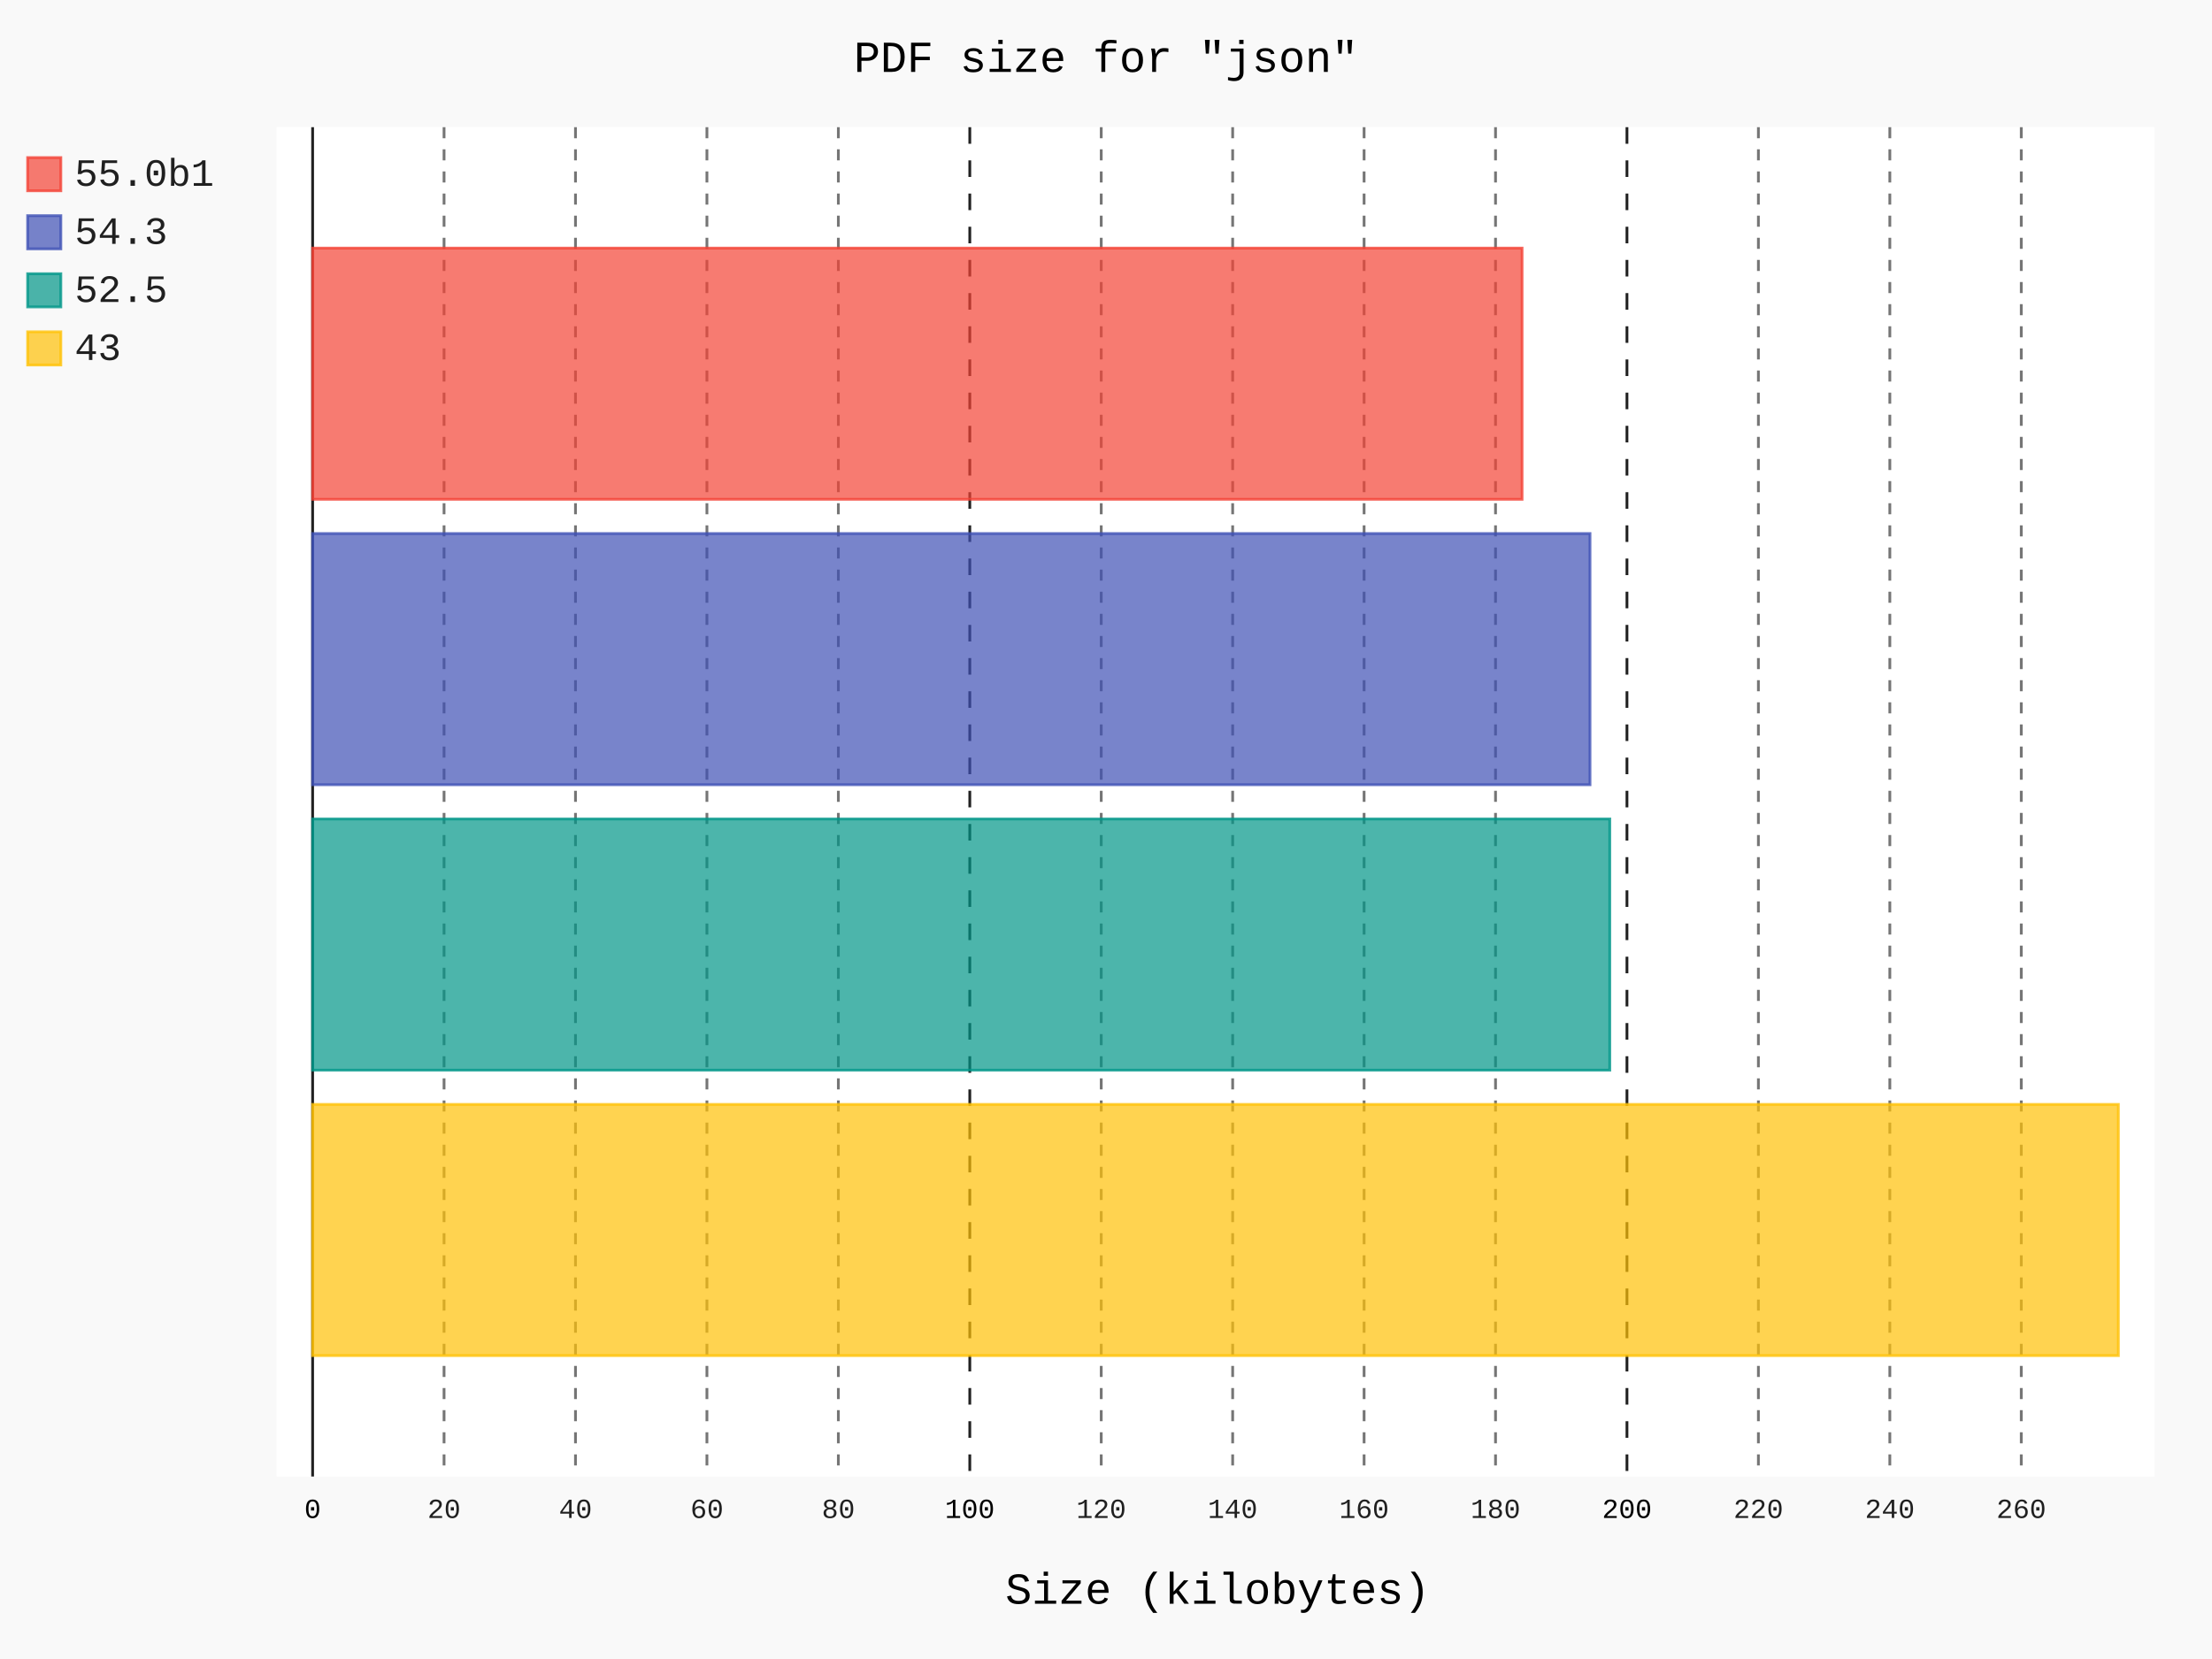
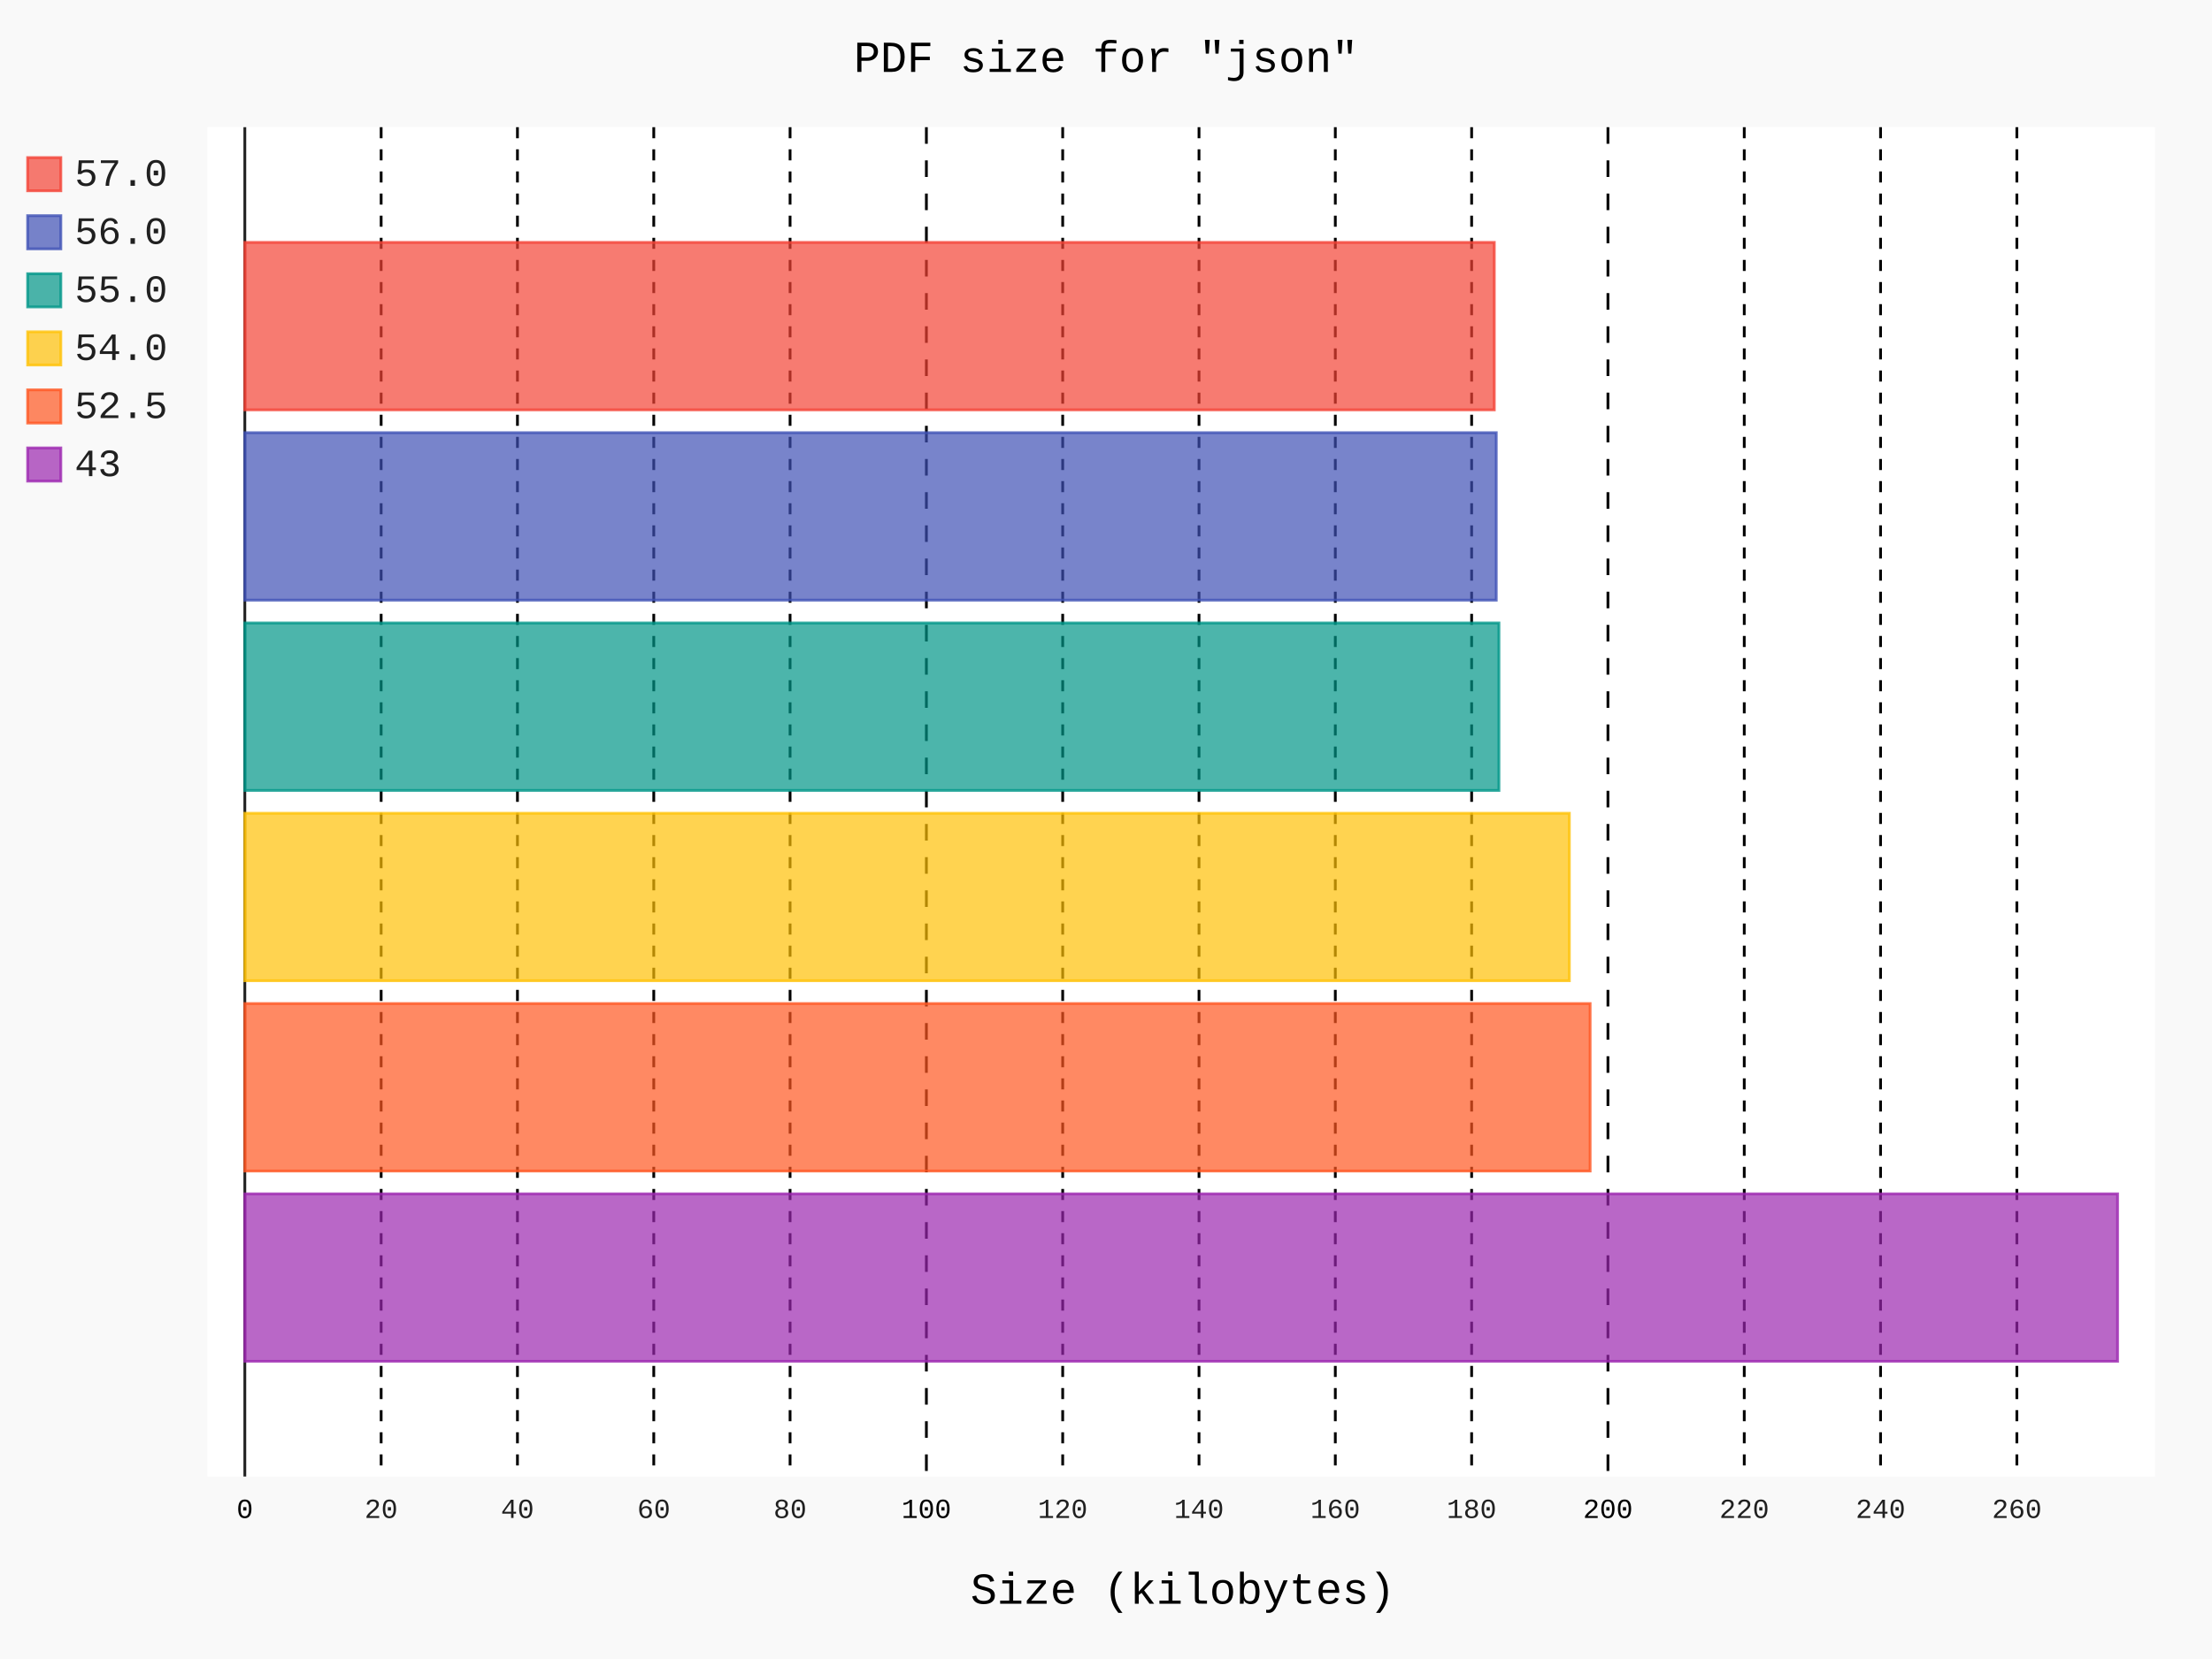
- <svg xmlns="http://www.w3.org/2000/svg" id="chart-40ece395-c2b2-4420-a34f-f8a64e4d8a01" class="pygal-chart" viewBox="0 0 800 600">
+ <svg xmlns="http://www.w3.org/2000/svg" id="chart-a30b6907-076d-405b-8b7e-27f7b803851c" class="pygal-chart" viewBox="0 0 800 600">
  <defs>
-     <style type="text/css">#chart-40ece395-c2b2-4420-a34f-f8a64e4d8a01{-webkit-user-select:none;-webkit-font-smoothing:antialiased;font-family:Consolas,"Liberation Mono",Menlo,Courier,monospace}#chart-40ece395-c2b2-4420-a34f-f8a64e4d8a01 .title{font-family:Consolas,"Liberation Mono",Menlo,Courier,monospace;font-size:16px}#chart-40ece395-c2b2-4420-a34f-f8a64e4d8a01 .legends .legend text{font-family:Consolas,"Liberation Mono",Menlo,Courier,monospace;font-size:14px}#chart-40ece395-c2b2-4420-a34f-f8a64e4d8a01 .axis text{font-family:Consolas,"Liberation Mono",Menlo,Courier,monospace;font-size:10px}#chart-40ece395-c2b2-4420-a34f-f8a64e4d8a01 .axis text.major{font-family:Consolas,"Liberation Mono",Menlo,Courier,monospace;font-size:10px}#chart-40ece395-c2b2-4420-a34f-f8a64e4d8a01 .text-overlay text.value{font-family:Consolas,"Liberation Mono",Menlo,Courier,monospace;font-size:16px}#chart-40ece395-c2b2-4420-a34f-f8a64e4d8a01 .text-overlay text.label{font-family:Consolas,"Liberation Mono",Menlo,Courier,monospace;font-size:10px}#chart-40ece395-c2b2-4420-a34f-f8a64e4d8a01 .tooltip{font-family:Consolas,"Liberation Mono",Menlo,Courier,monospace;font-size:14px}#chart-40ece395-c2b2-4420-a34f-f8a64e4d8a01 text.no_data{font-family:Consolas,"Liberation Mono",Menlo,Courier,monospace;font-size:64px}
- #chart-40ece395-c2b2-4420-a34f-f8a64e4d8a01{background-color:rgba(249,249,249,1)}#chart-40ece395-c2b2-4420-a34f-f8a64e4d8a01 path,#chart-40ece395-c2b2-4420-a34f-f8a64e4d8a01 line,#chart-40ece395-c2b2-4420-a34f-f8a64e4d8a01 rect,#chart-40ece395-c2b2-4420-a34f-f8a64e4d8a01 circle{-webkit-transition:150ms;-moz-transition:150ms;transition:150ms}#chart-40ece395-c2b2-4420-a34f-f8a64e4d8a01 .graph &gt; .background{fill:rgba(249,249,249,1)}#chart-40ece395-c2b2-4420-a34f-f8a64e4d8a01 .plot &gt; .background{fill:rgba(255,255,255,1)}#chart-40ece395-c2b2-4420-a34f-f8a64e4d8a01 .graph{fill:rgba(0,0,0,.87)}#chart-40ece395-c2b2-4420-a34f-f8a64e4d8a01 text.no_data{fill:rgba(0,0,0,1)}#chart-40ece395-c2b2-4420-a34f-f8a64e4d8a01 .title{fill:rgba(0,0,0,1)}#chart-40ece395-c2b2-4420-a34f-f8a64e4d8a01 .legends .legend text{fill:rgba(0,0,0,.87)}#chart-40ece395-c2b2-4420-a34f-f8a64e4d8a01 .legends .legend:hover text{fill:rgba(0,0,0,1)}#chart-40ece395-c2b2-4420-a34f-f8a64e4d8a01 .axis .line{stroke:rgba(0,0,0,1)}#chart-40ece395-c2b2-4420-a34f-f8a64e4d8a01 .axis .guide.line{stroke:rgba(0,0,0,.54)}#chart-40ece395-c2b2-4420-a34f-f8a64e4d8a01 .axis .major.line{stroke:rgba(0,0,0,.87)}#chart-40ece395-c2b2-4420-a34f-f8a64e4d8a01 .axis text.major{fill:rgba(0,0,0,1)}#chart-40ece395-c2b2-4420-a34f-f8a64e4d8a01 .axis.y .guides:hover .guide.line,#chart-40ece395-c2b2-4420-a34f-f8a64e4d8a01 .line-graph .axis.x .guides:hover .guide.line,#chart-40ece395-c2b2-4420-a34f-f8a64e4d8a01 .stackedline-graph .axis.x .guides:hover .guide.line,#chart-40ece395-c2b2-4420-a34f-f8a64e4d8a01 .xy-graph .axis.x .guides:hover .guide.line{stroke:rgba(0,0,0,1)}#chart-40ece395-c2b2-4420-a34f-f8a64e4d8a01 .axis .guides:hover text{fill:rgba(0,0,0,1)}#chart-40ece395-c2b2-4420-a34f-f8a64e4d8a01 .reactive{fill-opacity:.7;stroke-opacity:.8}#chart-40ece395-c2b2-4420-a34f-f8a64e4d8a01 .ci{stroke:rgba(0,0,0,.87)}#chart-40ece395-c2b2-4420-a34f-f8a64e4d8a01 .reactive.active,#chart-40ece395-c2b2-4420-a34f-f8a64e4d8a01 .active .reactive{fill-opacity:.8;stroke-opacity:.9;stroke-width:4}#chart-40ece395-c2b2-4420-a34f-f8a64e4d8a01 .ci .reactive.active{stroke-width:1.5}#chart-40ece395-c2b2-4420-a34f-f8a64e4d8a01 .series text{fill:rgba(0,0,0,1)}#chart-40ece395-c2b2-4420-a34f-f8a64e4d8a01 .tooltip rect{fill:rgba(255,255,255,1);stroke:rgba(0,0,0,1);-webkit-transition:opacity 150ms;-moz-transition:opacity 150ms;transition:opacity 150ms}#chart-40ece395-c2b2-4420-a34f-f8a64e4d8a01 .tooltip .label{fill:rgba(0,0,0,.87)}#chart-40ece395-c2b2-4420-a34f-f8a64e4d8a01 .tooltip .label{fill:rgba(0,0,0,.87)}#chart-40ece395-c2b2-4420-a34f-f8a64e4d8a01 .tooltip .legend{font-size:.8em;fill:rgba(0,0,0,.54)}#chart-40ece395-c2b2-4420-a34f-f8a64e4d8a01 .tooltip .x_label{font-size:.6em;fill:rgba(0,0,0,1)}#chart-40ece395-c2b2-4420-a34f-f8a64e4d8a01 .tooltip .xlink{font-size:.5em;text-decoration:underline}#chart-40ece395-c2b2-4420-a34f-f8a64e4d8a01 .tooltip .value{font-size:1.5em}#chart-40ece395-c2b2-4420-a34f-f8a64e4d8a01 .bound{font-size:.5em}#chart-40ece395-c2b2-4420-a34f-f8a64e4d8a01 .max-value{font-size:.75em;fill:rgba(0,0,0,.54)}#chart-40ece395-c2b2-4420-a34f-f8a64e4d8a01 .map-element{fill:rgba(255,255,255,1);stroke:rgba(0,0,0,.54) !important}#chart-40ece395-c2b2-4420-a34f-f8a64e4d8a01 .map-element .reactive{fill-opacity:inherit;stroke-opacity:inherit}#chart-40ece395-c2b2-4420-a34f-f8a64e4d8a01 .color-0,#chart-40ece395-c2b2-4420-a34f-f8a64e4d8a01 .color-0 a:visited{stroke:#F44336;fill:#F44336}#chart-40ece395-c2b2-4420-a34f-f8a64e4d8a01 .color-1,#chart-40ece395-c2b2-4420-a34f-f8a64e4d8a01 .color-1 a:visited{stroke:#3F51B5;fill:#3F51B5}#chart-40ece395-c2b2-4420-a34f-f8a64e4d8a01 .color-2,#chart-40ece395-c2b2-4420-a34f-f8a64e4d8a01 .color-2 a:visited{stroke:#009688;fill:#009688}#chart-40ece395-c2b2-4420-a34f-f8a64e4d8a01 .color-3,#chart-40ece395-c2b2-4420-a34f-f8a64e4d8a01 .color-3 a:visited{stroke:#FFC107;fill:#FFC107}#chart-40ece395-c2b2-4420-a34f-f8a64e4d8a01 .text-overlay .color-0 text{fill:black}#chart-40ece395-c2b2-4420-a34f-f8a64e4d8a01 .text-overlay .color-1 text{fill:black}#chart-40ece395-c2b2-4420-a34f-f8a64e4d8a01 .text-overlay .color-2 text{fill:black}#chart-40ece395-c2b2-4420-a34f-f8a64e4d8a01 .text-overlay .color-3 text{fill:black}
- #chart-40ece395-c2b2-4420-a34f-f8a64e4d8a01 text.no_data{text-anchor:middle}#chart-40ece395-c2b2-4420-a34f-f8a64e4d8a01 .guide.line{fill:none}#chart-40ece395-c2b2-4420-a34f-f8a64e4d8a01 .centered{text-anchor:middle}#chart-40ece395-c2b2-4420-a34f-f8a64e4d8a01 .title{text-anchor:middle}#chart-40ece395-c2b2-4420-a34f-f8a64e4d8a01 .legends .legend text{fill-opacity:1}#chart-40ece395-c2b2-4420-a34f-f8a64e4d8a01 .axis.x text{text-anchor:middle}#chart-40ece395-c2b2-4420-a34f-f8a64e4d8a01 .axis.x:not(.web) text[transform]{text-anchor:start}#chart-40ece395-c2b2-4420-a34f-f8a64e4d8a01 .axis.x:not(.web) text[transform].backwards{text-anchor:end}#chart-40ece395-c2b2-4420-a34f-f8a64e4d8a01 .axis.y text{text-anchor:end}#chart-40ece395-c2b2-4420-a34f-f8a64e4d8a01 .axis.y text[transform].backwards{text-anchor:start}#chart-40ece395-c2b2-4420-a34f-f8a64e4d8a01 .axis.y2 text{text-anchor:start}#chart-40ece395-c2b2-4420-a34f-f8a64e4d8a01 .axis.y2 text[transform].backwards{text-anchor:end}#chart-40ece395-c2b2-4420-a34f-f8a64e4d8a01 .axis .guide.line{stroke-dasharray:4,4}#chart-40ece395-c2b2-4420-a34f-f8a64e4d8a01 .axis .major.guide.line{stroke-dasharray:6,6}#chart-40ece395-c2b2-4420-a34f-f8a64e4d8a01 .horizontal .axis.y .guide.line,#chart-40ece395-c2b2-4420-a34f-f8a64e4d8a01 .horizontal .axis.y2 .guide.line,#chart-40ece395-c2b2-4420-a34f-f8a64e4d8a01 .vertical .axis.x .guide.line{opacity:0}#chart-40ece395-c2b2-4420-a34f-f8a64e4d8a01 .horizontal .axis.always_show .guide.line,#chart-40ece395-c2b2-4420-a34f-f8a64e4d8a01 .vertical .axis.always_show .guide.line{opacity:1 !important}#chart-40ece395-c2b2-4420-a34f-f8a64e4d8a01 .axis.y .guides:hover .guide.line,#chart-40ece395-c2b2-4420-a34f-f8a64e4d8a01 .axis.y2 .guides:hover .guide.line,#chart-40ece395-c2b2-4420-a34f-f8a64e4d8a01 .axis.x .guides:hover .guide.line{opacity:1}#chart-40ece395-c2b2-4420-a34f-f8a64e4d8a01 .axis .guides:hover text{opacity:1}#chart-40ece395-c2b2-4420-a34f-f8a64e4d8a01 .nofill{fill:none}#chart-40ece395-c2b2-4420-a34f-f8a64e4d8a01 .subtle-fill{fill-opacity:.2}#chart-40ece395-c2b2-4420-a34f-f8a64e4d8a01 .dot{stroke-width:1px;fill-opacity:1}#chart-40ece395-c2b2-4420-a34f-f8a64e4d8a01 .dot.active{stroke-width:5px}#chart-40ece395-c2b2-4420-a34f-f8a64e4d8a01 .dot.negative{fill:transparent}#chart-40ece395-c2b2-4420-a34f-f8a64e4d8a01 text,#chart-40ece395-c2b2-4420-a34f-f8a64e4d8a01 tspan{stroke:none !important}#chart-40ece395-c2b2-4420-a34f-f8a64e4d8a01 .series text.active{opacity:1}#chart-40ece395-c2b2-4420-a34f-f8a64e4d8a01 .tooltip rect{fill-opacity:.95;stroke-width:.5}#chart-40ece395-c2b2-4420-a34f-f8a64e4d8a01 .tooltip text{fill-opacity:1}#chart-40ece395-c2b2-4420-a34f-f8a64e4d8a01 .showable{visibility:hidden}#chart-40ece395-c2b2-4420-a34f-f8a64e4d8a01 .showable.shown{visibility:visible}#chart-40ece395-c2b2-4420-a34f-f8a64e4d8a01 .gauge-background{fill:rgba(229,229,229,1);stroke:none}#chart-40ece395-c2b2-4420-a34f-f8a64e4d8a01 .bg-lines{stroke:rgba(249,249,249,1);stroke-width:2px}</style>
+     <style type="text/css">#chart-a30b6907-076d-405b-8b7e-27f7b803851c{-webkit-user-select:none;-webkit-font-smoothing:antialiased;font-family:Consolas,"Liberation Mono",Menlo,Courier,monospace}#chart-a30b6907-076d-405b-8b7e-27f7b803851c .title{font-family:Consolas,"Liberation Mono",Menlo,Courier,monospace;font-size:16px}#chart-a30b6907-076d-405b-8b7e-27f7b803851c .legends .legend text{font-family:Consolas,"Liberation Mono",Menlo,Courier,monospace;font-size:14px}#chart-a30b6907-076d-405b-8b7e-27f7b803851c .axis text{font-family:Consolas,"Liberation Mono",Menlo,Courier,monospace;font-size:10px}#chart-a30b6907-076d-405b-8b7e-27f7b803851c .axis text.major{font-family:Consolas,"Liberation Mono",Menlo,Courier,monospace;font-size:10px}#chart-a30b6907-076d-405b-8b7e-27f7b803851c .text-overlay text.value{font-family:Consolas,"Liberation Mono",Menlo,Courier,monospace;font-size:16px}#chart-a30b6907-076d-405b-8b7e-27f7b803851c .text-overlay text.label{font-family:Consolas,"Liberation Mono",Menlo,Courier,monospace;font-size:10px}#chart-a30b6907-076d-405b-8b7e-27f7b803851c .tooltip{font-family:Consolas,"Liberation Mono",Menlo,Courier,monospace;font-size:14px}#chart-a30b6907-076d-405b-8b7e-27f7b803851c text.no_data{font-family:Consolas,"Liberation Mono",Menlo,Courier,monospace;font-size:64px}
+ #chart-a30b6907-076d-405b-8b7e-27f7b803851c{background-color:rgba(249,249,249,1)}#chart-a30b6907-076d-405b-8b7e-27f7b803851c path,#chart-a30b6907-076d-405b-8b7e-27f7b803851c line,#chart-a30b6907-076d-405b-8b7e-27f7b803851c rect,#chart-a30b6907-076d-405b-8b7e-27f7b803851c circle{-webkit-transition:150ms;-moz-transition:150ms;transition:150ms}#chart-a30b6907-076d-405b-8b7e-27f7b803851c .graph &gt; .background{fill:rgba(249,249,249,1)}#chart-a30b6907-076d-405b-8b7e-27f7b803851c .plot &gt; .background{fill:rgba(255,255,255,1)}#chart-a30b6907-076d-405b-8b7e-27f7b803851c .graph{fill:rgba(0,0,0,.87)}#chart-a30b6907-076d-405b-8b7e-27f7b803851c text.no_data{fill:rgba(0,0,0,1)}#chart-a30b6907-076d-405b-8b7e-27f7b803851c .title{fill:rgba(0,0,0,1)}#chart-a30b6907-076d-405b-8b7e-27f7b803851c .legends .legend text{fill:rgba(0,0,0,.87)}#chart-a30b6907-076d-405b-8b7e-27f7b803851c .legends .legend:hover text{fill:rgba(0,0,0,1)}#chart-a30b6907-076d-405b-8b7e-27f7b803851c .axis .line{stroke:rgba(0,0,0,1)}#chart-a30b6907-076d-405b-8b7e-27f7b803851c .axis .guide.line{stroke:rgba(0,0,0,.54)}#chart-a30b6907-076d-405b-8b7e-27f7b803851c .axis .major.line{stroke:rgba(0,0,0,.87)}#chart-a30b6907-076d-405b-8b7e-27f7b803851c .axis text.major{fill:rgba(0,0,0,1)}#chart-a30b6907-076d-405b-8b7e-27f7b803851c .axis.y .guides:hover .guide.line,#chart-a30b6907-076d-405b-8b7e-27f7b803851c .line-graph .axis.x .guides:hover .guide.line,#chart-a30b6907-076d-405b-8b7e-27f7b803851c .stackedline-graph .axis.x .guides:hover .guide.line,#chart-a30b6907-076d-405b-8b7e-27f7b803851c .xy-graph .axis.x .guides:hover .guide.line{stroke:rgba(0,0,0,1)}#chart-a30b6907-076d-405b-8b7e-27f7b803851c .axis .guides:hover text{fill:rgba(0,0,0,1)}#chart-a30b6907-076d-405b-8b7e-27f7b803851c .reactive{fill-opacity:.7;stroke-opacity:.8;stroke-width:1}#chart-a30b6907-076d-405b-8b7e-27f7b803851c .ci{stroke:rgba(0,0,0,.87)}#chart-a30b6907-076d-405b-8b7e-27f7b803851c .reactive.active,#chart-a30b6907-076d-405b-8b7e-27f7b803851c .active .reactive{fill-opacity:.8;stroke-opacity:.9;stroke-width:4}#chart-a30b6907-076d-405b-8b7e-27f7b803851c .ci .reactive.active{stroke-width:1.5}#chart-a30b6907-076d-405b-8b7e-27f7b803851c .series text{fill:rgba(0,0,0,1)}#chart-a30b6907-076d-405b-8b7e-27f7b803851c .tooltip rect{fill:rgba(255,255,255,1);stroke:rgba(0,0,0,1);-webkit-transition:opacity 150ms;-moz-transition:opacity 150ms;transition:opacity 150ms}#chart-a30b6907-076d-405b-8b7e-27f7b803851c .tooltip .label{fill:rgba(0,0,0,.87)}#chart-a30b6907-076d-405b-8b7e-27f7b803851c .tooltip .label{fill:rgba(0,0,0,.87)}#chart-a30b6907-076d-405b-8b7e-27f7b803851c .tooltip .legend{font-size:.8em;fill:rgba(0,0,0,.54)}#chart-a30b6907-076d-405b-8b7e-27f7b803851c .tooltip .x_label{font-size:.6em;fill:rgba(0,0,0,1)}#chart-a30b6907-076d-405b-8b7e-27f7b803851c .tooltip .xlink{font-size:.5em;text-decoration:underline}#chart-a30b6907-076d-405b-8b7e-27f7b803851c .tooltip .value{font-size:1.5em}#chart-a30b6907-076d-405b-8b7e-27f7b803851c .bound{font-size:.5em}#chart-a30b6907-076d-405b-8b7e-27f7b803851c .max-value{font-size:.75em;fill:rgba(0,0,0,.54)}#chart-a30b6907-076d-405b-8b7e-27f7b803851c .map-element{fill:rgba(255,255,255,1);stroke:rgba(0,0,0,.54) !important}#chart-a30b6907-076d-405b-8b7e-27f7b803851c .map-element .reactive{fill-opacity:inherit;stroke-opacity:inherit}#chart-a30b6907-076d-405b-8b7e-27f7b803851c .color-0,#chart-a30b6907-076d-405b-8b7e-27f7b803851c .color-0 a:visited{stroke:#F44336;fill:#F44336}#chart-a30b6907-076d-405b-8b7e-27f7b803851c .color-1,#chart-a30b6907-076d-405b-8b7e-27f7b803851c .color-1 a:visited{stroke:#3F51B5;fill:#3F51B5}#chart-a30b6907-076d-405b-8b7e-27f7b803851c .color-2,#chart-a30b6907-076d-405b-8b7e-27f7b803851c .color-2 a:visited{stroke:#009688;fill:#009688}#chart-a30b6907-076d-405b-8b7e-27f7b803851c .color-3,#chart-a30b6907-076d-405b-8b7e-27f7b803851c .color-3 a:visited{stroke:#FFC107;fill:#FFC107}#chart-a30b6907-076d-405b-8b7e-27f7b803851c .color-4,#chart-a30b6907-076d-405b-8b7e-27f7b803851c .color-4 a:visited{stroke:#FF5722;fill:#FF5722}#chart-a30b6907-076d-405b-8b7e-27f7b803851c .color-5,#chart-a30b6907-076d-405b-8b7e-27f7b803851c .color-5 a:visited{stroke:#9C27B0;fill:#9C27B0}#chart-a30b6907-076d-405b-8b7e-27f7b803851c .text-overlay .color-0 text{fill:black}#chart-a30b6907-076d-405b-8b7e-27f7b803851c .text-overlay .color-1 text{fill:black}#chart-a30b6907-076d-405b-8b7e-27f7b803851c .text-overlay .color-2 text{fill:black}#chart-a30b6907-076d-405b-8b7e-27f7b803851c .text-overlay .color-3 text{fill:black}#chart-a30b6907-076d-405b-8b7e-27f7b803851c .text-overlay .color-4 text{fill:black}#chart-a30b6907-076d-405b-8b7e-27f7b803851c .text-overlay .color-5 text{fill:black}
+ #chart-a30b6907-076d-405b-8b7e-27f7b803851c text.no_data{text-anchor:middle}#chart-a30b6907-076d-405b-8b7e-27f7b803851c .guide.line{fill:none}#chart-a30b6907-076d-405b-8b7e-27f7b803851c .centered{text-anchor:middle}#chart-a30b6907-076d-405b-8b7e-27f7b803851c .title{text-anchor:middle}#chart-a30b6907-076d-405b-8b7e-27f7b803851c .legends .legend text{fill-opacity:1}#chart-a30b6907-076d-405b-8b7e-27f7b803851c .axis.x text{text-anchor:middle}#chart-a30b6907-076d-405b-8b7e-27f7b803851c .axis.x:not(.web) text[transform]{text-anchor:start}#chart-a30b6907-076d-405b-8b7e-27f7b803851c .axis.x:not(.web) text[transform].backwards{text-anchor:end}#chart-a30b6907-076d-405b-8b7e-27f7b803851c .axis.y text{text-anchor:end}#chart-a30b6907-076d-405b-8b7e-27f7b803851c .axis.y text[transform].backwards{text-anchor:start}#chart-a30b6907-076d-405b-8b7e-27f7b803851c .axis.y2 text{text-anchor:start}#chart-a30b6907-076d-405b-8b7e-27f7b803851c .axis.y2 text[transform].backwards{text-anchor:end}#chart-a30b6907-076d-405b-8b7e-27f7b803851c .axis .guide.line{stroke-dasharray:4,4;stroke:black}#chart-a30b6907-076d-405b-8b7e-27f7b803851c .axis .major.guide.line{stroke-dasharray:6,6;stroke:black}#chart-a30b6907-076d-405b-8b7e-27f7b803851c .horizontal .axis.y .guide.line,#chart-a30b6907-076d-405b-8b7e-27f7b803851c .horizontal .axis.y2 .guide.line,#chart-a30b6907-076d-405b-8b7e-27f7b803851c .vertical .axis.x .guide.line{opacity:0}#chart-a30b6907-076d-405b-8b7e-27f7b803851c .horizontal .axis.always_show .guide.line,#chart-a30b6907-076d-405b-8b7e-27f7b803851c .vertical .axis.always_show .guide.line{opacity:1 !important}#chart-a30b6907-076d-405b-8b7e-27f7b803851c .axis.y .guides:hover .guide.line,#chart-a30b6907-076d-405b-8b7e-27f7b803851c .axis.y2 .guides:hover .guide.line,#chart-a30b6907-076d-405b-8b7e-27f7b803851c .axis.x .guides:hover .guide.line{opacity:1}#chart-a30b6907-076d-405b-8b7e-27f7b803851c .axis .guides:hover text{opacity:1}#chart-a30b6907-076d-405b-8b7e-27f7b803851c .nofill{fill:none}#chart-a30b6907-076d-405b-8b7e-27f7b803851c .subtle-fill{fill-opacity:.2}#chart-a30b6907-076d-405b-8b7e-27f7b803851c .dot{stroke-width:1px;fill-opacity:1;stroke-opacity:1}#chart-a30b6907-076d-405b-8b7e-27f7b803851c .dot.active{stroke-width:5px}#chart-a30b6907-076d-405b-8b7e-27f7b803851c .dot.negative{fill:transparent}#chart-a30b6907-076d-405b-8b7e-27f7b803851c text,#chart-a30b6907-076d-405b-8b7e-27f7b803851c tspan{stroke:none !important}#chart-a30b6907-076d-405b-8b7e-27f7b803851c .series text.active{opacity:1}#chart-a30b6907-076d-405b-8b7e-27f7b803851c .tooltip rect{fill-opacity:.95;stroke-width:.5}#chart-a30b6907-076d-405b-8b7e-27f7b803851c .tooltip text{fill-opacity:1}#chart-a30b6907-076d-405b-8b7e-27f7b803851c .showable{visibility:hidden}#chart-a30b6907-076d-405b-8b7e-27f7b803851c .showable.shown{visibility:visible}#chart-a30b6907-076d-405b-8b7e-27f7b803851c .gauge-background{fill:rgba(229,229,229,1);stroke:none}#chart-a30b6907-076d-405b-8b7e-27f7b803851c .bg-lines{stroke:rgba(249,249,249,1);stroke-width:2px}</style>
  </defs>
  <g class="graph horizontalbar-graph horizontal">
    <rect x="0" y="0" width="800" height="600" class="background" />
-     <g transform="translate(100, 46)" class="plot">
-       <rect x="0" y="0" width="679.2" height="488" class="background" />
+     <g transform="translate(75, 46)" class="plot">
+       <rect x="0" y="0" width="704.4" height="488" class="background" />
      <g class="axis x always_show">
        <g class="guides">
-           <path d="M13.062 0 v488" class="axis major line" />
-           <text x="13.062" y="503.0" class="major">0</text>
+           <path d="M13.546 0 v488" class="axis major line" />
+           <text x="13.546" y="503.0" class="major">0</text>
        </g>
        <g class="guides">
-           <path d="M60.597 0 v488" class="guide line" />
-           <text x="60.597" y="503.0" class="">20</text>
+           <path d="M62.845 0 v488" class="guide line" />
+           <text x="62.845" y="503.0" class="">20</text>
        </g>
        <g class="guides">
-           <path d="M108.132 0 v488" class="guide line" />
-           <text x="108.132" y="503.0" class="">40</text>
+           <path d="M112.144 0 v488" class="guide line" />
+           <text x="112.144" y="503.0" class="">40</text>
        </g>
        <g class="guides">
-           <path d="M155.667 0 v488" class="guide line" />
-           <text x="155.667" y="503.0" class="">60</text>
+           <path d="M161.442 0 v488" class="guide line" />
+           <text x="161.442" y="503.0" class="">60</text>
        </g>
        <g class="guides">
-           <path d="M203.202 0 v488" class="guide line" />
-           <text x="203.202" y="503.0" class="">80</text>
+           <path d="M210.741 0 v488" class="guide line" />
+           <text x="210.741" y="503.0" class="">80</text>
        </g>
        <g class="guides">
-           <path d="M250.738 0 v488" class="major guide line" />
-           <text x="250.738" y="503.0" class="major">100</text>
+           <path d="M260.04 0 v488" class="major guide line" />
+           <text x="260.04" y="503.0" class="major">100</text>
        </g>
        <g class="guides">
-           <path d="M298.273 0 v488" class="guide line" />
-           <text x="298.273" y="503.0" class="">120</text>
+           <path d="M309.338 0 v488" class="guide line" />
+           <text x="309.338" y="503.0" class="">120</text>
        </g>
        <g class="guides">
-           <path d="M345.808 0 v488" class="guide line" />
-           <text x="345.808" y="503.0" class="">140</text>
+           <path d="M358.637 0 v488" class="guide line" />
+           <text x="358.637" y="503.0" class="">140</text>
        </g>
        <g class="guides">
-           <path d="M393.343 0 v488" class="guide line" />
-           <text x="393.343" y="503.0" class="">160</text>
+           <path d="M407.936 0 v488" class="guide line" />
+           <text x="407.936" y="503.0" class="">160</text>
        </g>
        <g class="guides">
-           <path d="M440.879 0 v488" class="guide line" />
-           <text x="440.879" y="503.0" class="">180</text>
+           <path d="M457.235 0 v488" class="guide line" />
+           <text x="457.235" y="503.0" class="">180</text>
        </g>
        <g class="guides">
-           <path d="M488.414 0 v488" class="major guide line" />
-           <text x="488.414" y="503.0" class="major">200</text>
+           <path d="M506.533 0 v488" class="major guide line" />
+           <text x="506.533" y="503.0" class="major">200</text>
        </g>
        <g class="guides">
-           <path d="M535.949 0 v488" class="guide line" />
-           <text x="535.949" y="503.0" class="">220</text>
+           <path d="M555.832 0 v488" class="guide line" />
+           <text x="555.832" y="503.0" class="">220</text>
        </g>
        <g class="guides">
-           <path d="M583.484 0 v488" class="guide line" />
-           <text x="583.484" y="503.0" class="">240</text>
+           <path d="M605.131 0 v488" class="guide line" />
+           <text x="605.131" y="503.0" class="">240</text>
        </g>
        <g class="guides">
-           <path d="M631.019 0 v488" class="guide line" />
-           <text x="631.019" y="503.0" class="">260</text>
+           <path d="M654.429 0 v488" class="guide line" />
+           <text x="654.429" y="503.0" class="">260</text>
+         </g>
+       </g>
+       <g class="series serie-5 color-5">
+         <g class="bars">
+           <g class="bar">
+             <rect x="13.546" y="385.77" rx="0" ry="0" width="677.308" height="60.562" class="rect reactive tooltip-trigger" />
+           </g>
+         </g>
+       </g>
+       <g class="series serie-4 color-4">
+         <g class="bars">
+           <g class="bar">
+             <rect x="13.546" y="316.95" rx="0" ry="0" width="486.546" height="60.562" class="rect reactive tooltip-trigger" />
+           </g>
        </g>
      </g>
      <g class="series serie-3 color-3">
        <g class="bars">
          <g class="bar">
-             <rect x="13.062" y="353.425" rx="0" ry="0" width="653.077" height="90.843" class="rect reactive tooltip-trigger" />
+             <rect x="13.546" y="248.129" rx="0" ry="0" width="479.036" height="60.562" class="rect reactive tooltip-trigger" />
          </g>
        </g>
      </g>
      <g class="series serie-2 color-2">
        <g class="bars">
          <g class="bar">
-             <rect x="13.062" y="250.194" rx="0" ry="0" width="469.139" height="90.843" class="rect reactive tooltip-trigger" />
+             <rect x="13.546" y="179.309" rx="0" ry="0" width="453.563" height="60.562" class="rect reactive tooltip-trigger" />
          </g>
        </g>
      </g>
      <g class="series serie-1 color-1">
        <g class="bars">
          <g class="bar">
-             <rect x="13.062" y="146.963" rx="0" ry="0" width="461.981" height="90.843" class="rect reactive tooltip-trigger" />
+             <rect x="13.546" y="110.488" rx="0" ry="0" width="452.597" height="60.562" class="rect reactive tooltip-trigger" />
          </g>
        </g>
      </g>
      <g class="series serie-0 color-0">
        <g class="bars">
          <g class="bar">
-             <rect x="13.062" y="43.732" rx="0" ry="0" width="437.414" height="90.843" class="rect reactive tooltip-trigger" />
+             <rect x="13.546" y="41.668" rx="0" ry="0" width="451.889" height="60.562" class="rect reactive tooltip-trigger" />
          </g>
        </g>
      </g>
    </g>
    <g class="titles">
      <text x="400.0" y="26" class="title plot_title">PDF size for "json"</text>
-       <text x="440.4" y="580" class="title">Size (kilobytes)</text>
+       <text x="427.8" y="580" class="title">Size (kilobytes)</text>
    </g>
-     <g transform="translate(100, 46)" class="plot overlay">
+     <g transform="translate(75, 46)" class="plot overlay">
+       <g class="series serie-5 color-5" />
+       <g class="series serie-4 color-4" />
      <g class="series serie-3 color-3" />
      <g class="series serie-2 color-2" />
      <g class="series serie-1 color-1" />
      <g class="series serie-0 color-0" />
    </g>
-     <g transform="translate(100, 46)" class="plot text-overlay">
+     <g transform="translate(75, 46)" class="plot text-overlay">
+       <g class="series serie-5 color-5" />
+       <g class="series serie-4 color-4" />
      <g class="series serie-3 color-3" />
      <g class="series serie-2 color-2" />
      <g class="series serie-1 color-1" />
      <g class="series serie-0 color-0" />
    </g>
-     <g transform="translate(100, 46)" class="plot tooltip-overlay">
+     <g transform="translate(75, 46)" class="plot tooltip-overlay">
      <g transform="translate(0 0)" style="opacity: 0" class="tooltip">
        <rect rx="0" ry="0" width="0" height="0" class="tooltip-box" />
        <g class="text" />
      </g>
    </g>
    <g transform="translate(10, 56)" class="legends">
      <g id="activate-serie-0" class="legend reactive activate-serie">
        <rect x="0.0" y="1.0" width="12" height="12" class="color-0 reactive" />
-         <text x="17.0" y="11.2">55.0b1</text>
+         <text x="17.0" y="11.2">57.0</text>
      </g>
      <g id="activate-serie-1" class="legend reactive activate-serie">
        <rect x="0.0" y="22.0" width="12" height="12" class="color-1 reactive" />
-         <text x="17.0" y="32.2">54.3</text>
+         <text x="17.0" y="32.2">56.0</text>
      </g>
      <g id="activate-serie-2" class="legend reactive activate-serie">
        <rect x="0.0" y="43.0" width="12" height="12" class="color-2 reactive" />
-         <text x="17.0" y="53.2">52.5</text>
+         <text x="17.0" y="53.2">55.0</text>
      </g>
      <g id="activate-serie-3" class="legend reactive activate-serie">
        <rect x="0.0" y="64.0" width="12" height="12" class="color-3 reactive" />
-         <text x="17.0" y="74.2">43</text>
+         <text x="17.0" y="74.2">54.0</text>
+       </g>
+       <g id="activate-serie-4" class="legend reactive activate-serie">
+         <rect x="0.0" y="85.0" width="12" height="12" class="color-4 reactive" />
+         <text x="17.0" y="95.2">52.5</text>
+       </g>
+       <g id="activate-serie-5" class="legend reactive activate-serie">
+         <rect x="0.0" y="106.0" width="12" height="12" class="color-5 reactive" />
+         <text x="17.0" y="116.2">43</text>
      </g>
    </g>
    <g transform="translate(790, 56)" class="legends" />
  </g>
</svg>
